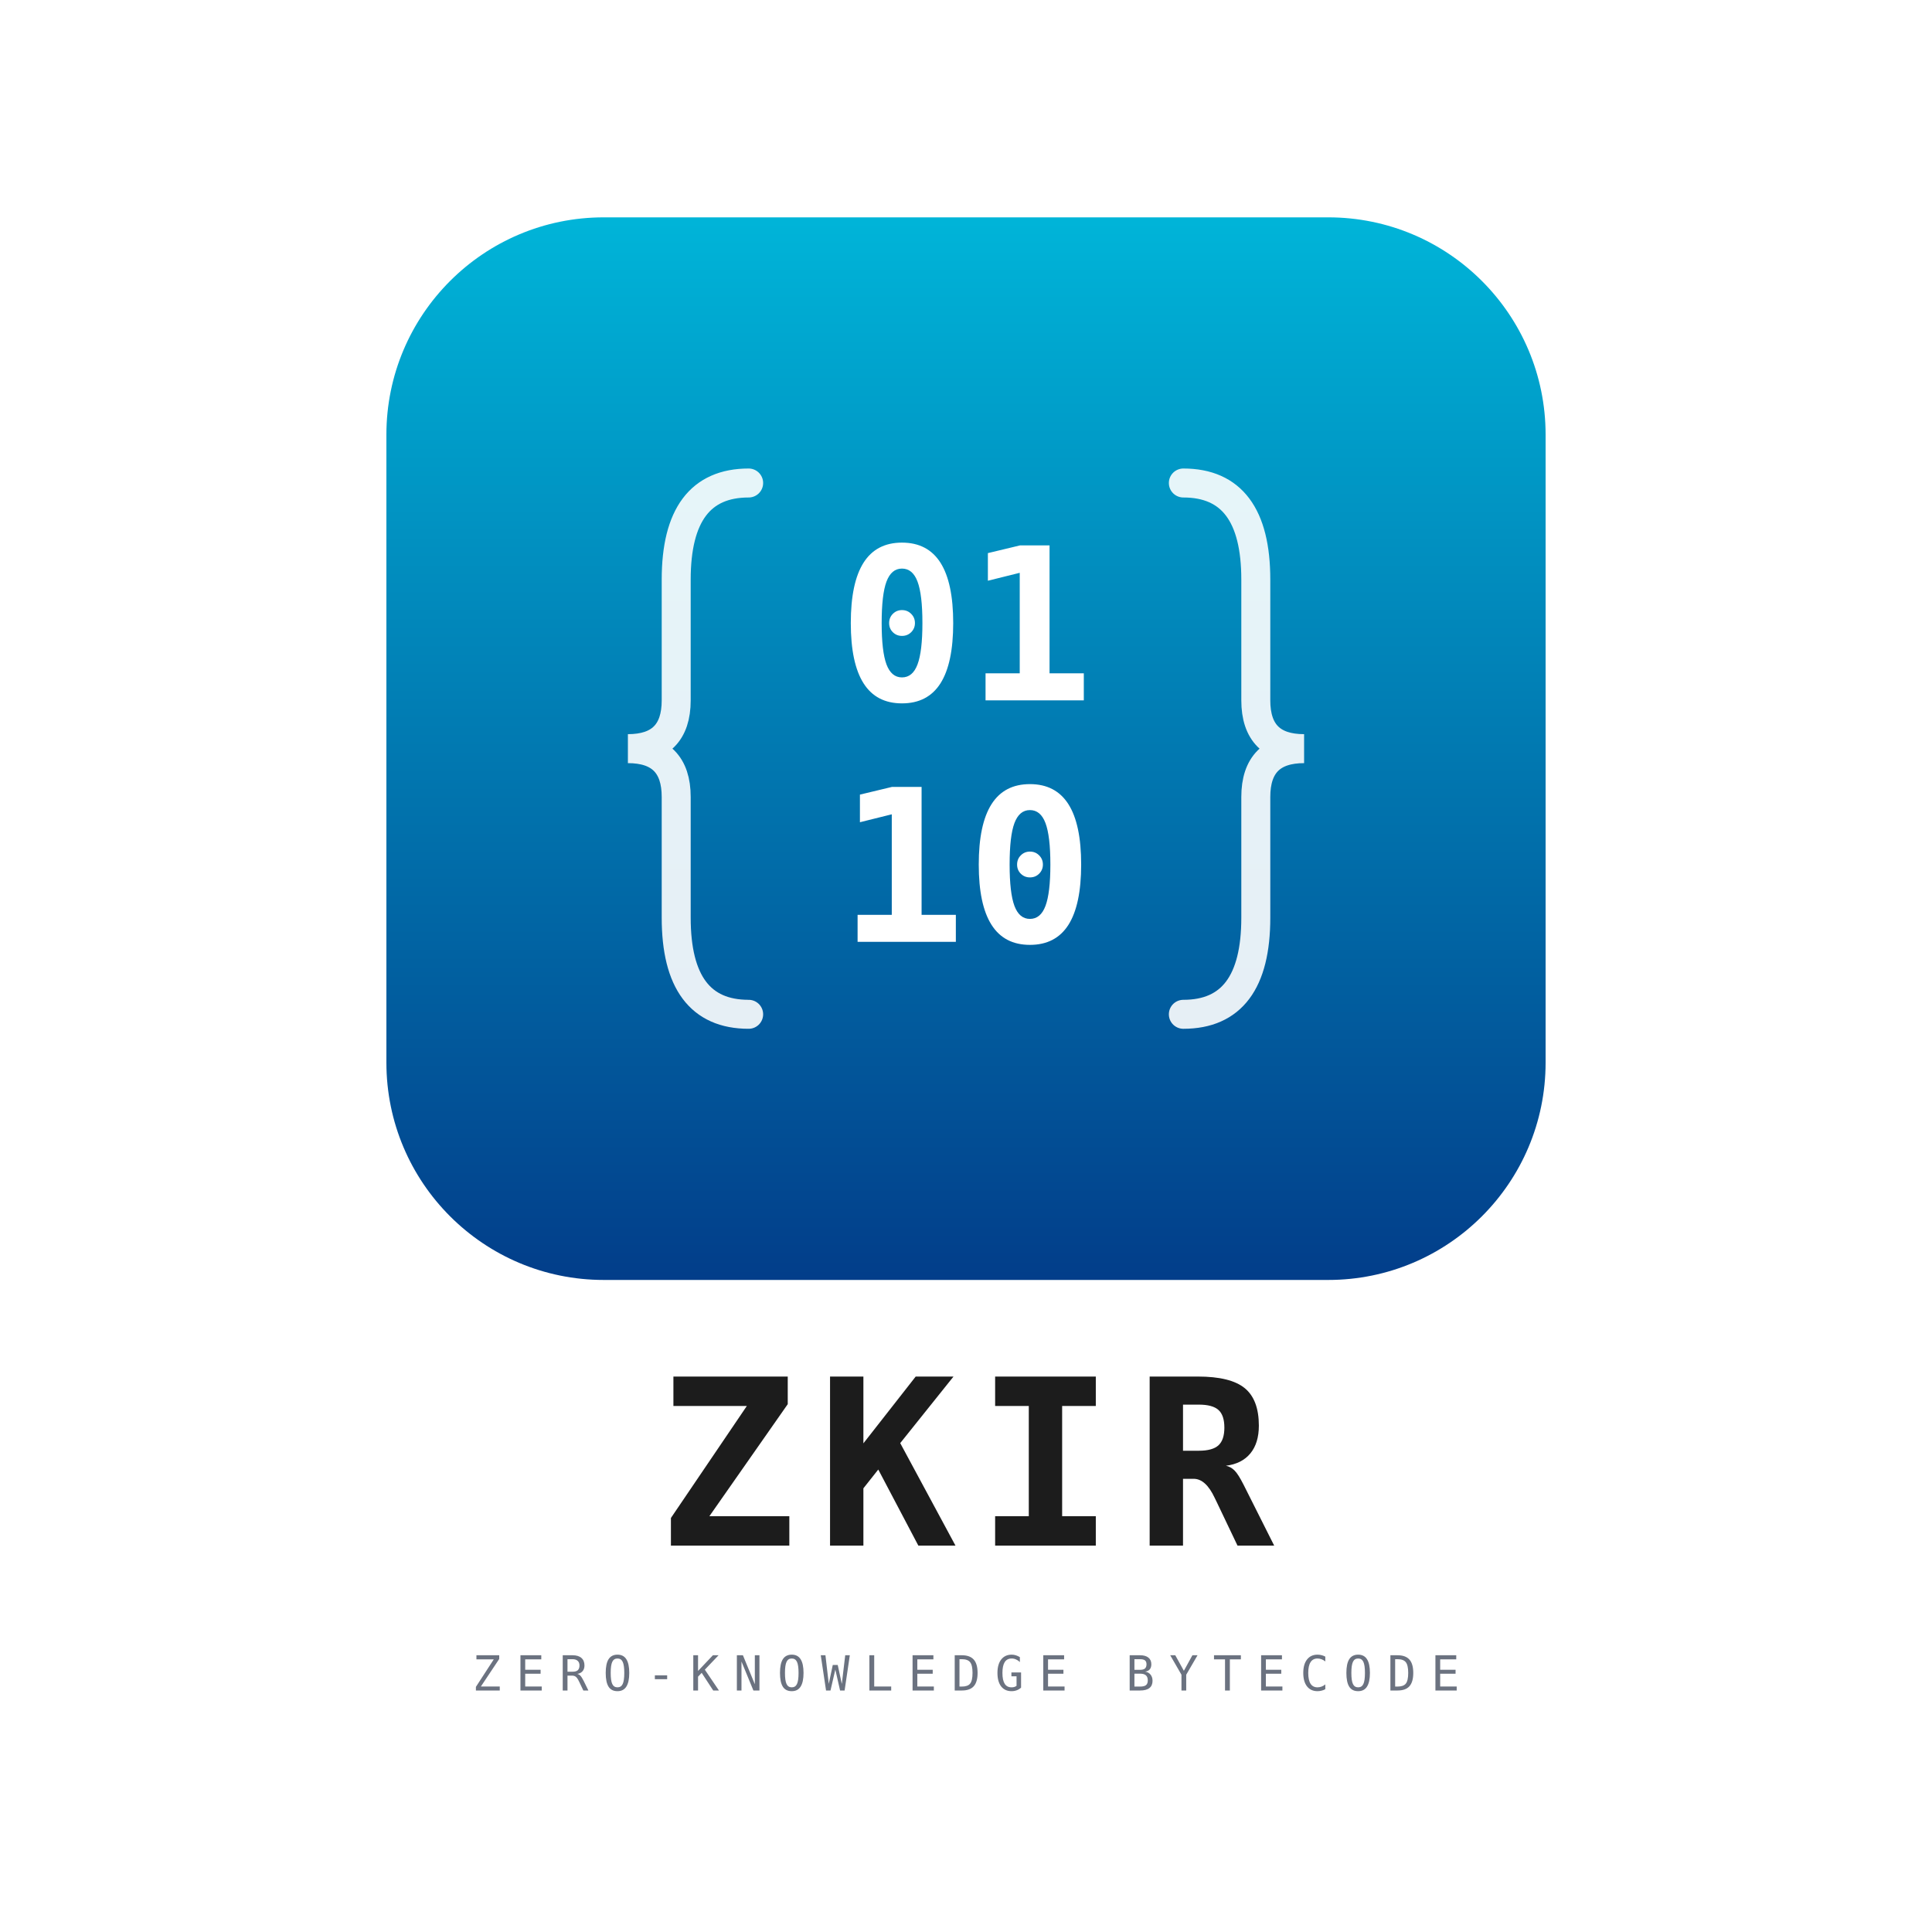
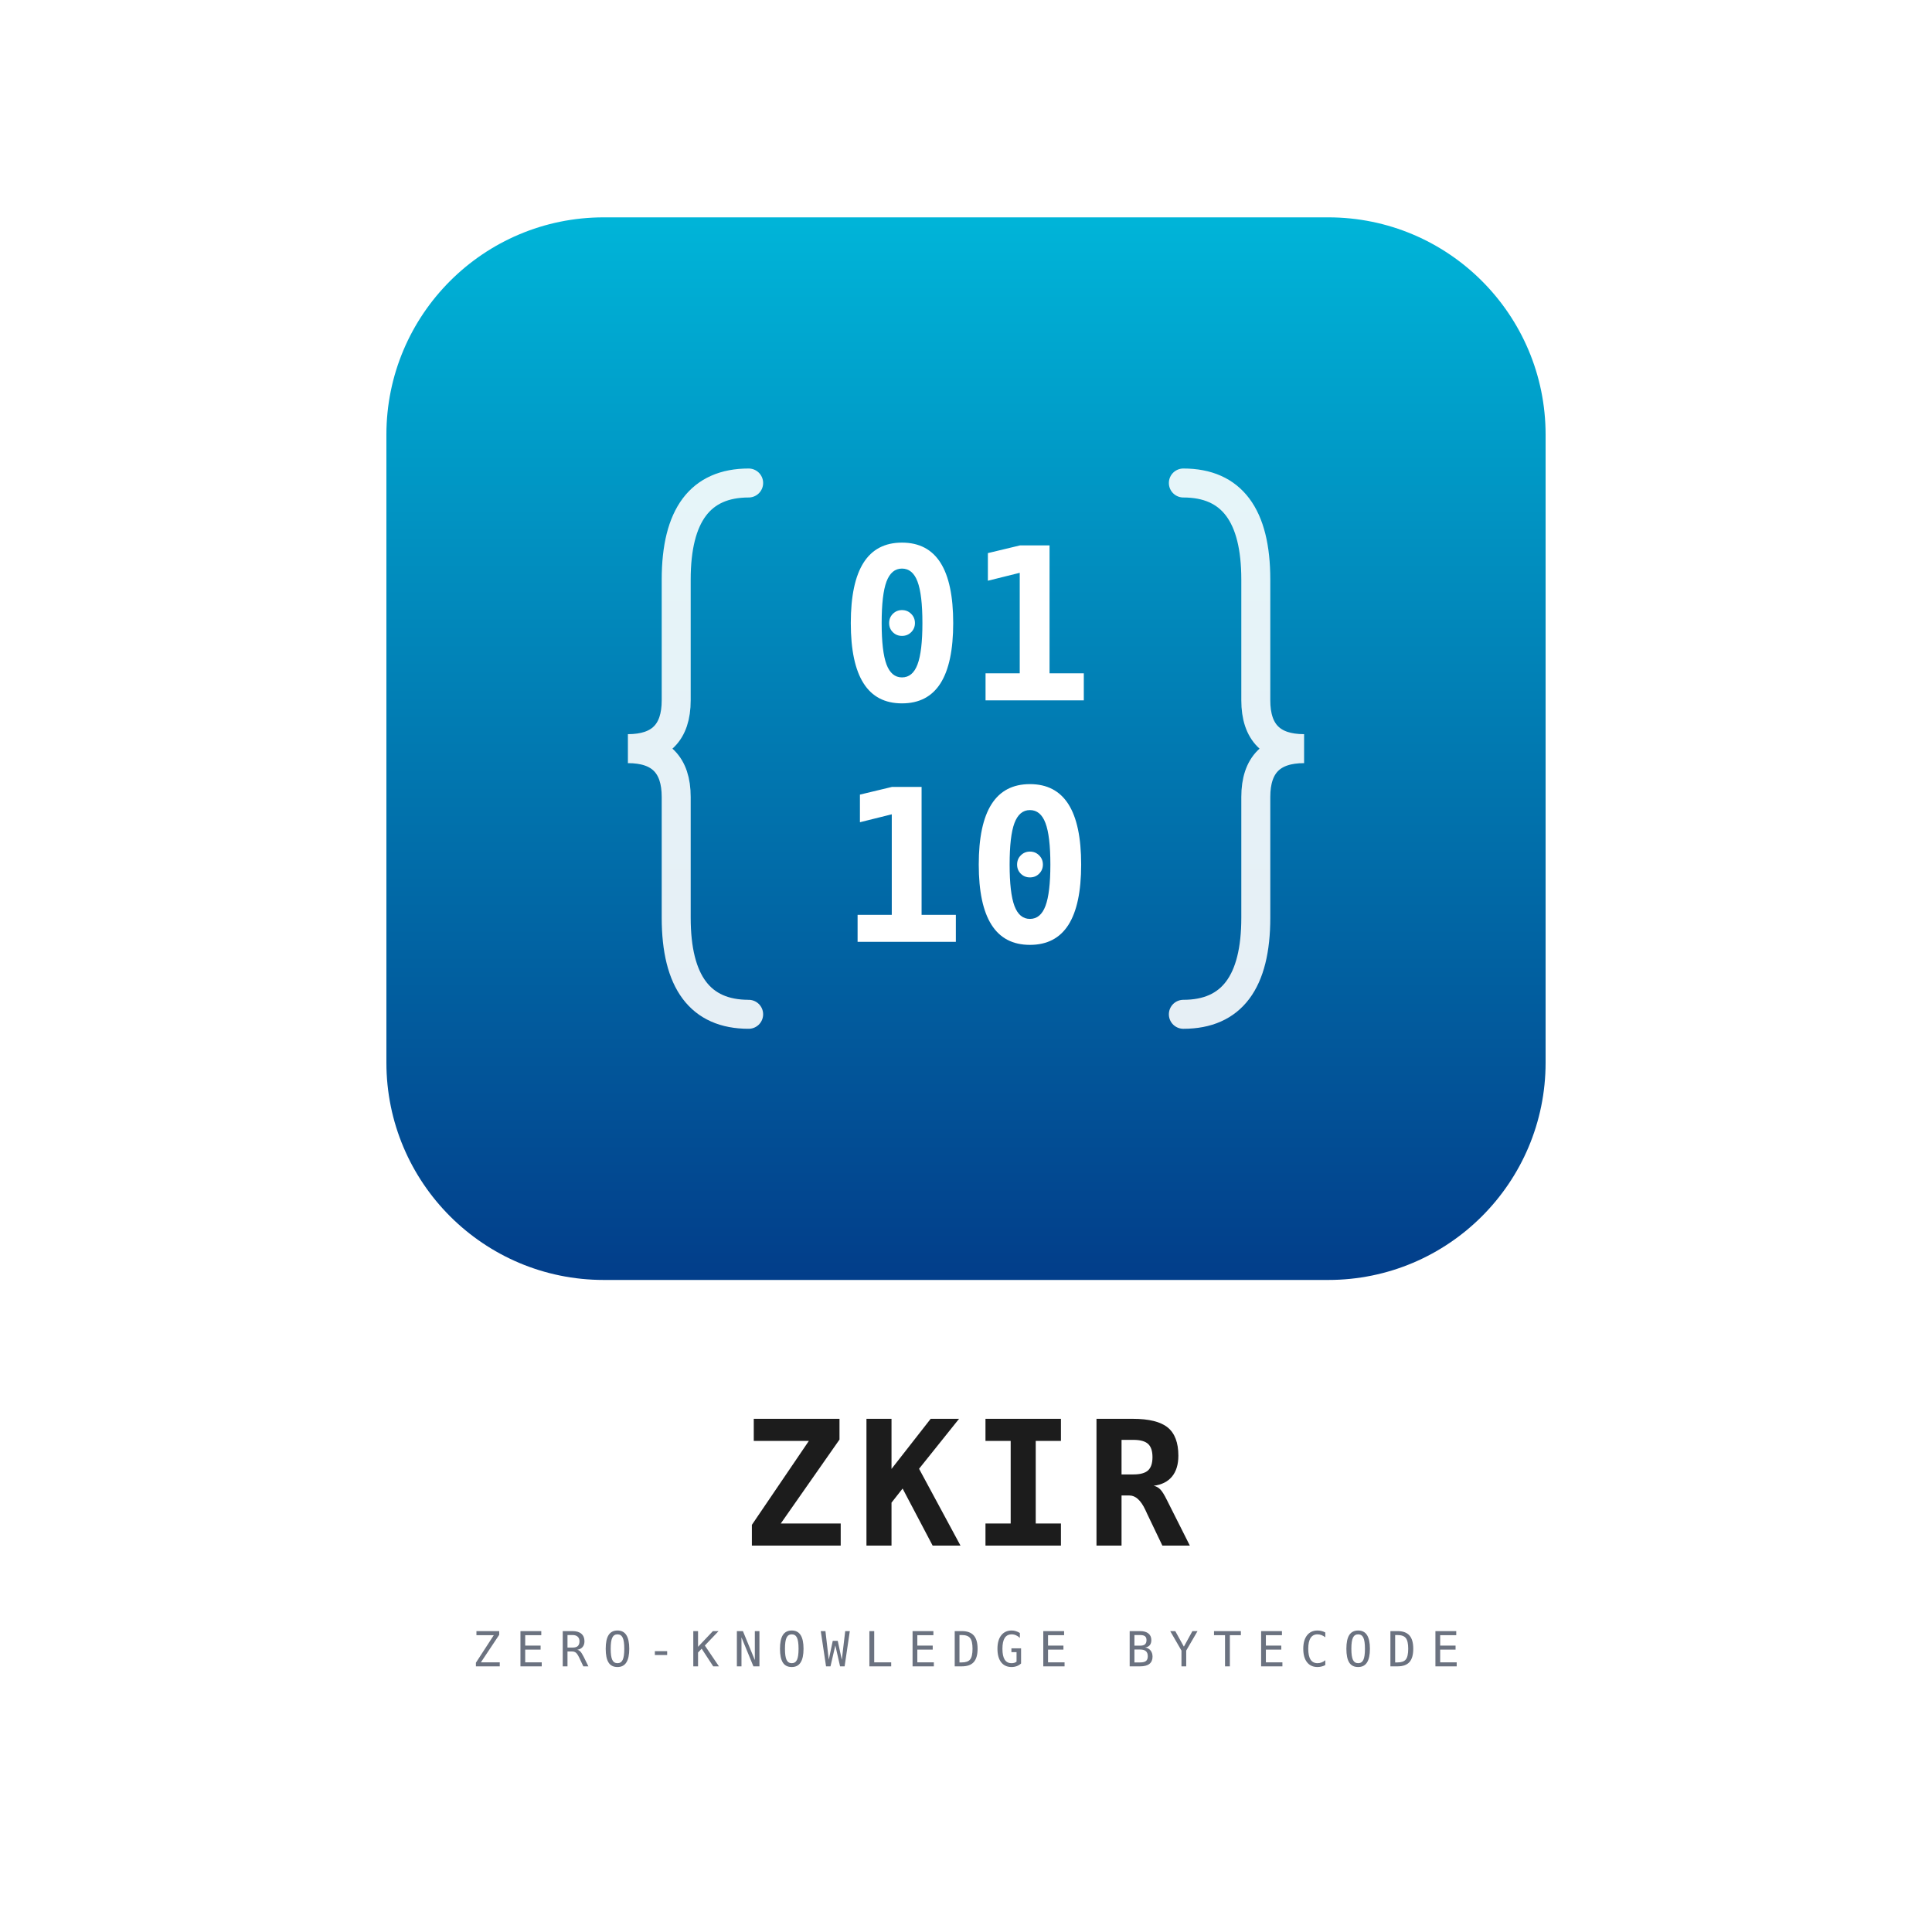
<svg xmlns="http://www.w3.org/2000/svg" viewBox="0 0 400 400">
  <defs>
    <linearGradient id="seceqGrad" x1="0%" y1="0%" x2="0%" y2="100%">
      <stop offset="0%" style="stop-color:#00b4d8" />
      <stop offset="100%" style="stop-color:#023e8a" />
    </linearGradient>
  </defs>
  <rect width="400" height="400" fill="#FFFFFF" />
  <rect x="80" y="45" width="240" height="220" rx="45" fill="url(#seceqGrad)" />
  <path d="M 155 100 Q 140 100 140 120 L 140 145 Q 140 155 130 155 Q 140 155 140 165 L 140 190 Q 140 210 155 210" fill="none" stroke="#FFFFFF" stroke-width="6" stroke-linecap="round" opacity="0.9" />
  <g fill="#FFFFFF" font-family="'IBM Plex Mono', monospace" font-size="44" font-weight="700" text-anchor="middle">
    <text x="200" y="145">01</text>
    <text x="200" y="195">10</text>
  </g>
  <path d="M 245 100 Q 260 100 260 120 L 260 145 Q 260 155 270 155 Q 260 155 260 165 L 260 190 Q 260 210 245 210" fill="none" stroke="#FFFFFF" stroke-width="6" stroke-linecap="round" opacity="0.9" />
-   <text x="200" y="320" font-family="'IBM Plex Mono', monospace" font-size="48" font-weight="600" fill="#1C1C1C" text-anchor="middle" letter-spacing="4">ZKIR</text>
-   <text x="200" y="350" font-family="'IBM Plex Mono', monospace" font-size="10" font-weight="500" fill="#6B7280" text-anchor="middle" letter-spacing="3">ZERO-KNOWLEDGE BYTECODE</text>
+   <text x="200" y="320" font-family="'IBM Plex Mono', monospace" font-size="36" font-weight="600" fill="#1C1C1C" text-anchor="middle" letter-spacing="2">ZKIR</text>
+   <text x="200" y="345" font-family="'IBM Plex Mono', monospace" font-size="10" font-weight="500" fill="#6B7280" text-anchor="middle" letter-spacing="3">ZERO-KNOWLEDGE BYTECODE</text>
</svg>
